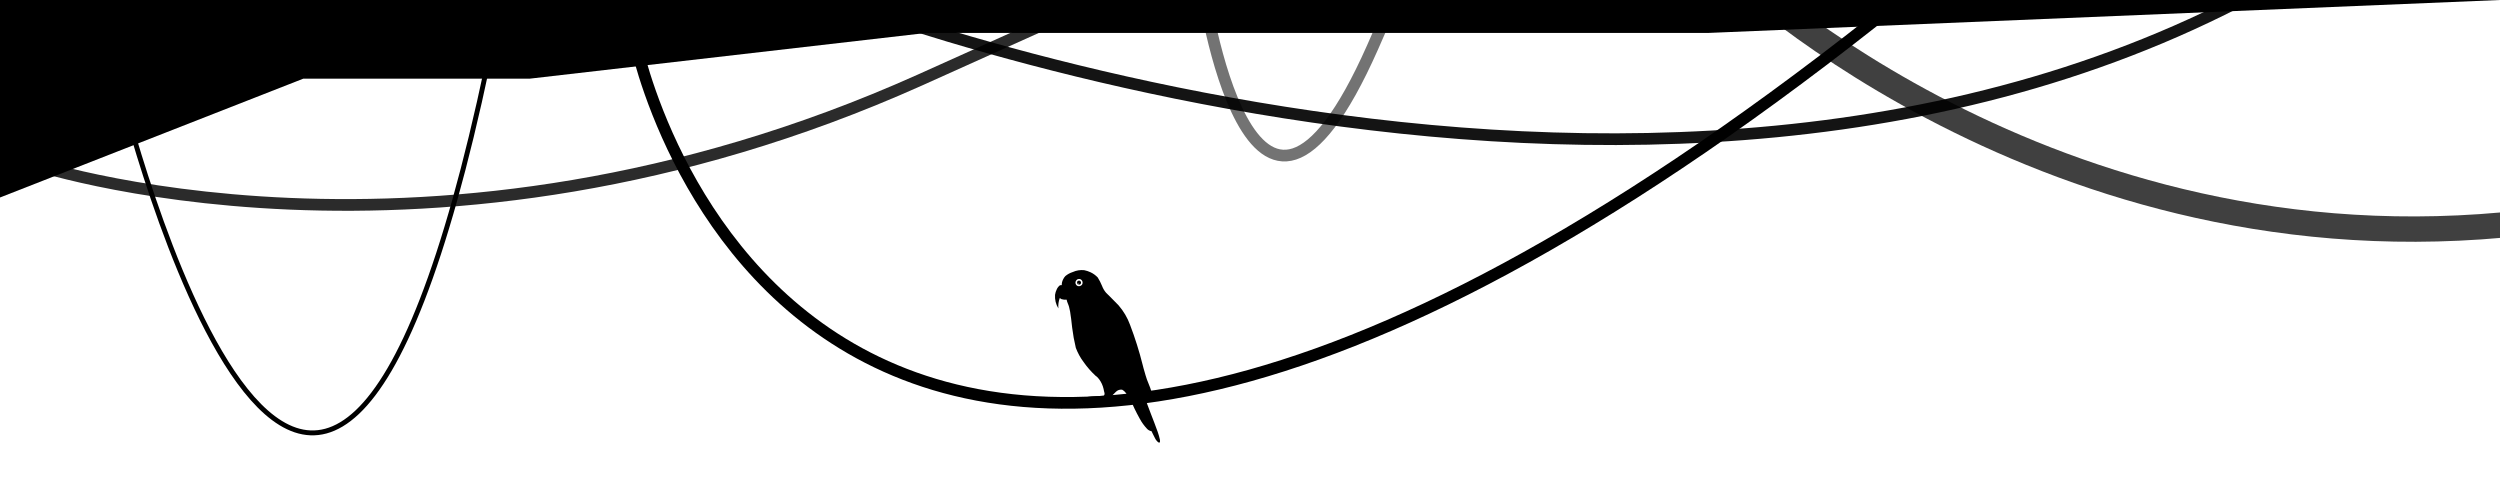
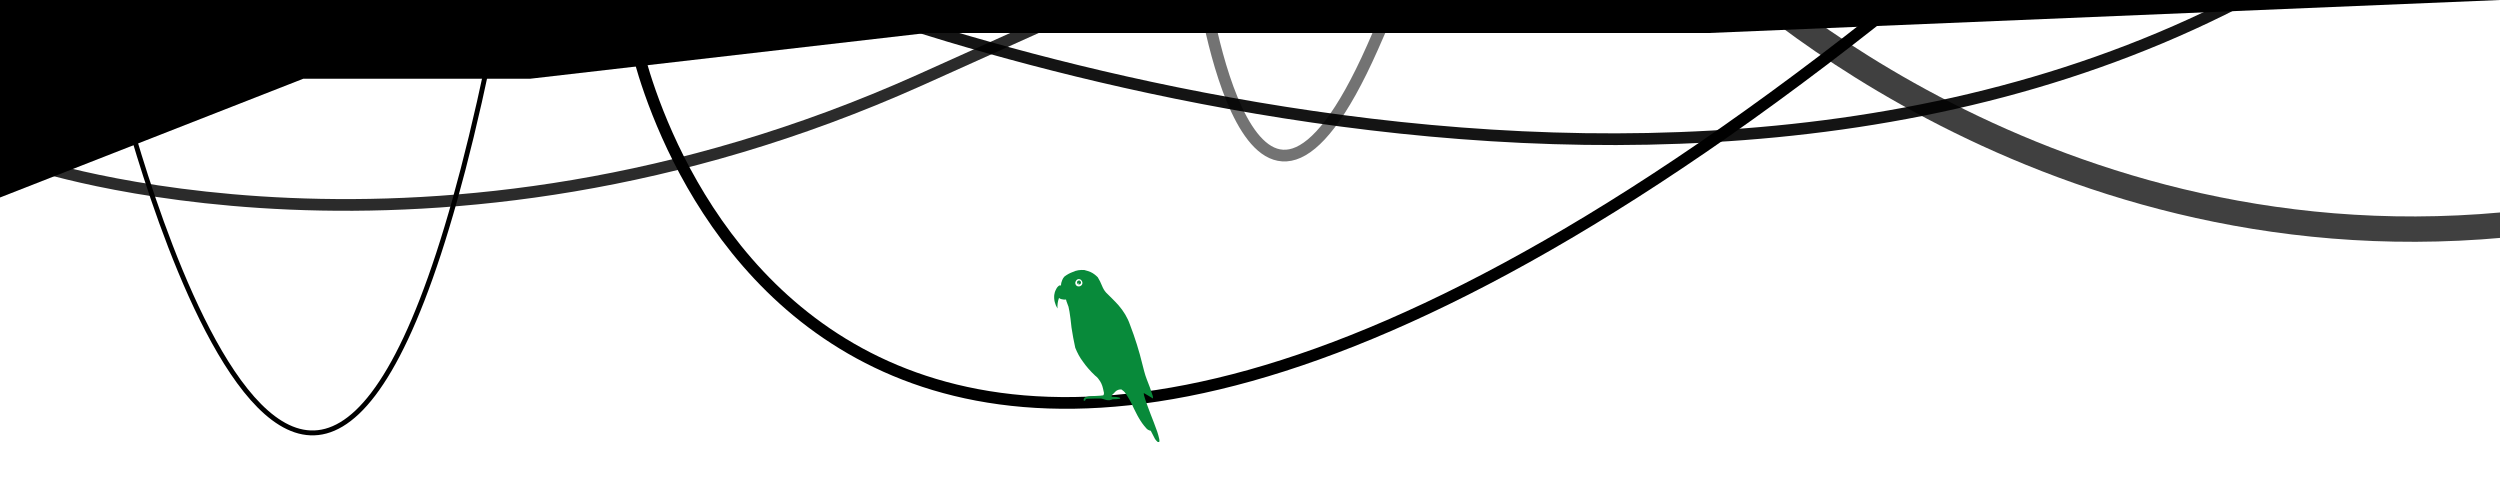
- <svg xmlns="http://www.w3.org/2000/svg" width="1000" height="200" viewBox="0 0 1000 200">
-   <defs>
-     <style>
-       .cls-1, .cls-2, .cls-3, .cls-4, .cls-5, .cls-6, .cls-7 {
-         fill-rule: evenodd;
-       }
- 
-       .cls-2, .cls-3, .cls-4, .cls-5, .cls-6, .cls-7 {
-         fill: none;
-         stroke: #000;
-       }
- 
-       .cls-2 {
-         stroke-width: 1.96px;
-       }
- 
-       .cls-3, .cls-4, .cls-6, .cls-7 {
-         stroke-width: 4.68px;
-       }
- 
-       .cls-3 {
-         opacity: 0.83;
-       }
- 
-       .cls-5 {
-         stroke-width: 10.14px;
-         opacity: 0.75;
-       }
- 
-       .cls-6 {
-         opacity: 0.55;
-       }
- 
-       .cls-7 {
-         opacity: 0.92;
-       }
-     </style>
-   </defs>
-   <path class="cls-1" d="M1000,0H0V79L121.345,31.454h90.643L370.614,13.167H683.48Z" />
-   <path class="cls-2" d="M48,35s78.015,316.785,147-9" />
-   <path class="cls-3" d="M11,65s160.671,55.009,357-33S612-80,612-80" />
-   <path class="cls-4" d="M254,16S321.246,358.056,770-8" />
-   <path class="cls-5" d="M687-17S812.026,107.253,1001,90" />
-   <path class="cls-6" d="M481-6s19.108,135.2,68,25,28-85,28-85" />
-   <path class="cls-7" d="M306-11S657.858,137.693,913-9" />
-   <path class="cls-1" d="M429.082,108.824a8.825,8.825,0,0,1,4.621-.751,11.919,11.919,0,0,1,2.529.84,9.35,9.35,0,0,1,2.863,2.081,22.19,22.19,0,0,1,1.716,3.356,9.227,9.227,0,0,0,1.583,2.714c1.666,1.7,3.4,3.338,5.033,5.073a24.98,24.98,0,0,1,4.6,7.811,140.165,140.165,0,0,1,5.035,15.993c0.163,0.924.525,1.795,0.742,2.707,0.263,1.061.628,2.091,0.958,3.133a57.447,57.447,0,0,1,2.4,6.661,3.924,3.924,0,0,1,.136,1.017c-1.227-.72-2.435-1.473-3.67-2.18a3.457,3.457,0,0,0,.14.89c0.676,2.466,1.619,4.848,2.534,7.234,0.95,2.464,1.922,4.92,2.8,7.412a28.174,28.174,0,0,1,.844,2.945,3.813,3.813,0,0,1,.011,1.234,3.047,3.047,0,0,1-.581-0.016,4.833,4.833,0,0,1-1.408-1.759c-0.514-.885-0.871-1.847-1.364-2.743a3.064,3.064,0,0,1-1.829-1,18.76,18.76,0,0,1-2.892-4.025c-0.75-1.321-1.429-2.679-2.1-4.043a34.573,34.573,0,0,0-3.323-6.048,4.644,4.644,0,0,0-1.647-1.5,2.969,2.969,0,0,0-2.426.838c-0.444.421-.847,0.883-1.3,1.3-0.224.191-.45,0.607-0.125,0.814a11.914,11.914,0,0,1,3.25.423,0.273,0.273,0,0,1,.012.383,15.453,15.453,0,0,1-2.879.183,3.757,3.757,0,0,1-1.351.378c-1.172.1-2.21-.549-3.341-0.715a13.807,13.807,0,0,0-1.864.043c-1.115.031-2.232,0.064-3.347,0.077a2.084,2.084,0,0,0-.769.112,4.378,4.378,0,0,0-.414.735,4.153,4.153,0,0,1-.459-0.036,1.2,1.2,0,0,1,.583-1.4,7.847,7.847,0,0,1,2.113-.381c1.684-.144,3.373-0.2,5.059-0.319a1.313,1.313,0,0,0,.272-0.985c-0.147-.582-0.306-1.161-0.4-1.752a10.322,10.322,0,0,0-1.754-3.826,5.273,5.273,0,0,0-1.436-1.416,34.657,34.657,0,0,1-4.822-5.527,22.847,22.847,0,0,1-3.083-5.646,71.089,71.089,0,0,1-1.469-8.091c-0.147-1.175-.294-2.351-0.406-3.529-0.092-.941-0.324-1.863-0.4-2.805a18.392,18.392,0,0,0-.445-2c-0.251-.977-0.8-1.857-0.956-2.861a4.986,4.986,0,0,1-2.07-.2,4.543,4.543,0,0,1-.677-0.445,9.488,9.488,0,0,0-.557,4.15,9.085,9.085,0,0,1-1.336-5.427,7.354,7.354,0,0,1,.685-2.2,4.12,4.12,0,0,1,1.3-1.647,2.562,2.562,0,0,1,.706-0.034,4.589,4.589,0,0,1,.508-2.236,4.8,4.8,0,0,1,.934-1.393,8.594,8.594,0,0,1,2.921-1.6m2.061,2.831a1.6,1.6,0,0,0-.95,1.363,1.455,1.455,0,0,0,.9,1.389,1.573,1.573,0,0,0,1.683-.481,1.51,1.51,0,0,0-.786-2.313A2.461,2.461,0,0,0,431.143,111.655Zm-0.319,1.182a0.818,0.818,0,1,1,1.187.939,1.478,1.478,0,0,1-.77.012c0.11-.129.218-0.259,0.318-0.4-0.072-.082-0.142-0.166-0.209-0.252,0.2,0.229-.087.44-0.2,0.626A1.217,1.217,0,0,1,430.824,112.837Z" />
+ <svg xmlns="http://www.w3.org/2000/svg" version="1.1" id="Layer_1" x="0px" y="0px" viewBox="0 0 1000 200" style="enable-background:new 0 0 1000 200;" xml:space="preserve">
+   <style type="text/css">
+ 	.st0{fill-rule:evenodd;clip-rule:evenodd;}
+ 	.st1{fill:none;stroke:#000000;stroke-width:1.96;}
+ 	.st2{opacity:0.83;fill:none;stroke:#000000;stroke-width:4.68;enable-background:new    ;}
+ 	.st3{fill:none;stroke:#000000;stroke-width:4.68;}
+ 	.st4{opacity:0.75;fill:none;stroke:#000000;stroke-width:10.14;enable-background:new    ;}
+ 	.st5{opacity:0.55;fill:none;stroke:#000000;stroke-width:4.68;enable-background:new    ;}
+ 	.st6{opacity:0.92;fill:none;stroke:#000000;stroke-width:4.68;enable-background:new    ;}
+ 	.st7{fill-rule:evenodd;clip-rule:evenodd;fill:#088A3A;}
+ </style>
+   <path class="st0" d="M1000,0H0v79l121.3-47.5H212l158.6-18.3h312.9L1000,0z" />
+   <path class="st1" d="M48,35c0,0,78,316.8,147-9" />
+   <path class="st2" d="M11,65c0,0,160.7,55,357-33S612-80,612-80" />
+   <path class="st3" d="M254,16c0,0,67.2,342.1,516-24" />
+   <path class="st4" d="M687-17c0,0,125,124.3,314,107" />
+   <path class="st5" d="M481-6c0,0,19.1,135.2,68,25s28-85,28-85" />
+   <path class="st6" d="M306-11c0,0,351.9,148.7,607,2" />
+   <path class="st7" d="M429.1,108.8c1.4-0.7,3-0.9,4.6-0.8c0.9,0.2,1.7,0.5,2.5,0.8c1.1,0.5,2,1.2,2.9,2.1c0.7,1.1,1.2,2.2,1.7,3.4  c0.4,1,0.9,1.9,1.6,2.7c1.7,1.7,3.4,3.3,5,5.1c2,2.3,3.6,4.9,4.6,7.8c2,5.2,3.7,10.6,5,16c0.2,0.9,0.5,1.8,0.7,2.7  c0.3,1.1,0.6,2.1,1,3.1c0.9,2.2,1.7,4.4,2.4,6.7c0.1,0.3,0.1,0.7,0.1,1c-1.2-0.7-2.4-1.5-3.7-2.2c0,0.3,0.1,0.6,0.1,0.9  c0.7,2.5,1.6,4.8,2.5,7.2c1,2.5,1.9,4.9,2.8,7.4c0.3,1,0.6,1.9,0.8,2.9c0.1,0.4,0.1,0.8,0,1.2c-0.2,0-0.4,0-0.6,0  c-0.6-0.5-1.1-1.1-1.4-1.8c-0.5-0.9-0.9-1.8-1.4-2.7c-0.7-0.1-1.4-0.5-1.8-1c-1.1-1.2-2.1-2.6-2.9-4c-0.8-1.3-1.4-2.7-2.1-4  c-0.9-2.1-2-4.1-3.3-6c-0.4-0.6-1-1.1-1.6-1.5c-0.9-0.1-1.8,0.2-2.4,0.8c-0.4,0.4-0.8,0.9-1.3,1.3c-0.2,0.2-0.5,0.6-0.1,0.8  c1.1,0,2.2,0.1,3.2,0.4c0.1,0.1,0.1,0.3,0,0.4c-1,0.2-1.9,0.2-2.9,0.2c-0.4,0.2-0.9,0.3-1.4,0.4c-1.2,0.1-2.2-0.5-3.3-0.7  c-0.6,0-1.2,0-1.9,0c-1.1,0-2.2,0.1-3.3,0.1c-0.3,0-0.5,0-0.8,0.1c-0.2,0.2-0.3,0.5-0.4,0.7c-0.2,0-0.3,0-0.5,0  c-0.2-0.5,0.1-1.1,0.6-1.4c0.7-0.2,1.4-0.4,2.1-0.4c1.7-0.1,3.4-0.2,5.1-0.3c0.2-0.3,0.3-0.6,0.3-1c-0.1-0.6-0.3-1.2-0.4-1.8  c-0.3-1.4-0.9-2.7-1.8-3.8c-0.4-0.6-0.9-1-1.4-1.4c-1.8-1.7-3.4-3.5-4.8-5.5c-1.3-1.7-2.3-3.6-3.1-5.6c-0.6-2.7-1.1-5.4-1.5-8.1  c-0.1-1.2-0.3-2.4-0.4-3.5c-0.1-0.9-0.3-1.9-0.4-2.8c-0.1-0.7-0.3-1.3-0.4-2c-0.3-1-0.8-1.9-1-2.9c-0.7,0.1-1.4,0-2.1-0.2  c-0.2-0.1-0.5-0.3-0.7-0.4c-0.5,1.3-0.7,2.7-0.6,4.2c-1-1.6-1.5-3.5-1.3-5.4c0.1-0.8,0.3-1.5,0.7-2.2c0.3-0.7,0.7-1.2,1.3-1.6  c0.2,0,0.5-0.1,0.7,0c0-0.8,0.2-1.5,0.5-2.2c0.2-0.5,0.5-1,0.9-1.4C427,109.7,428,109.2,429.1,108.8 M431.1,111.7  c-0.5,0.2-0.9,0.8-1,1.4c0,0.6,0.3,1.2,0.9,1.4c0.6,0.2,1.3,0,1.7-0.5c0.5-0.7,0.3-1.6-0.4-2.1c-0.1-0.1-0.3-0.2-0.4-0.2  C431.7,111.6,431.4,111.6,431.1,111.7L431.1,111.7z M430.8,112.8c0.1-0.4,0.6-0.7,1-0.6s0.7,0.6,0.6,1c-0.1,0.2-0.2,0.4-0.4,0.5  c-0.3,0.1-0.5,0.1-0.8,0c0.1-0.1,0.2-0.3,0.3-0.4c-0.1-0.1-0.1-0.2-0.2-0.3c0.2,0.2-0.1,0.4-0.2,0.6  C430.9,113.5,430.8,113.2,430.8,112.8L430.8,112.8z" />
</svg>
